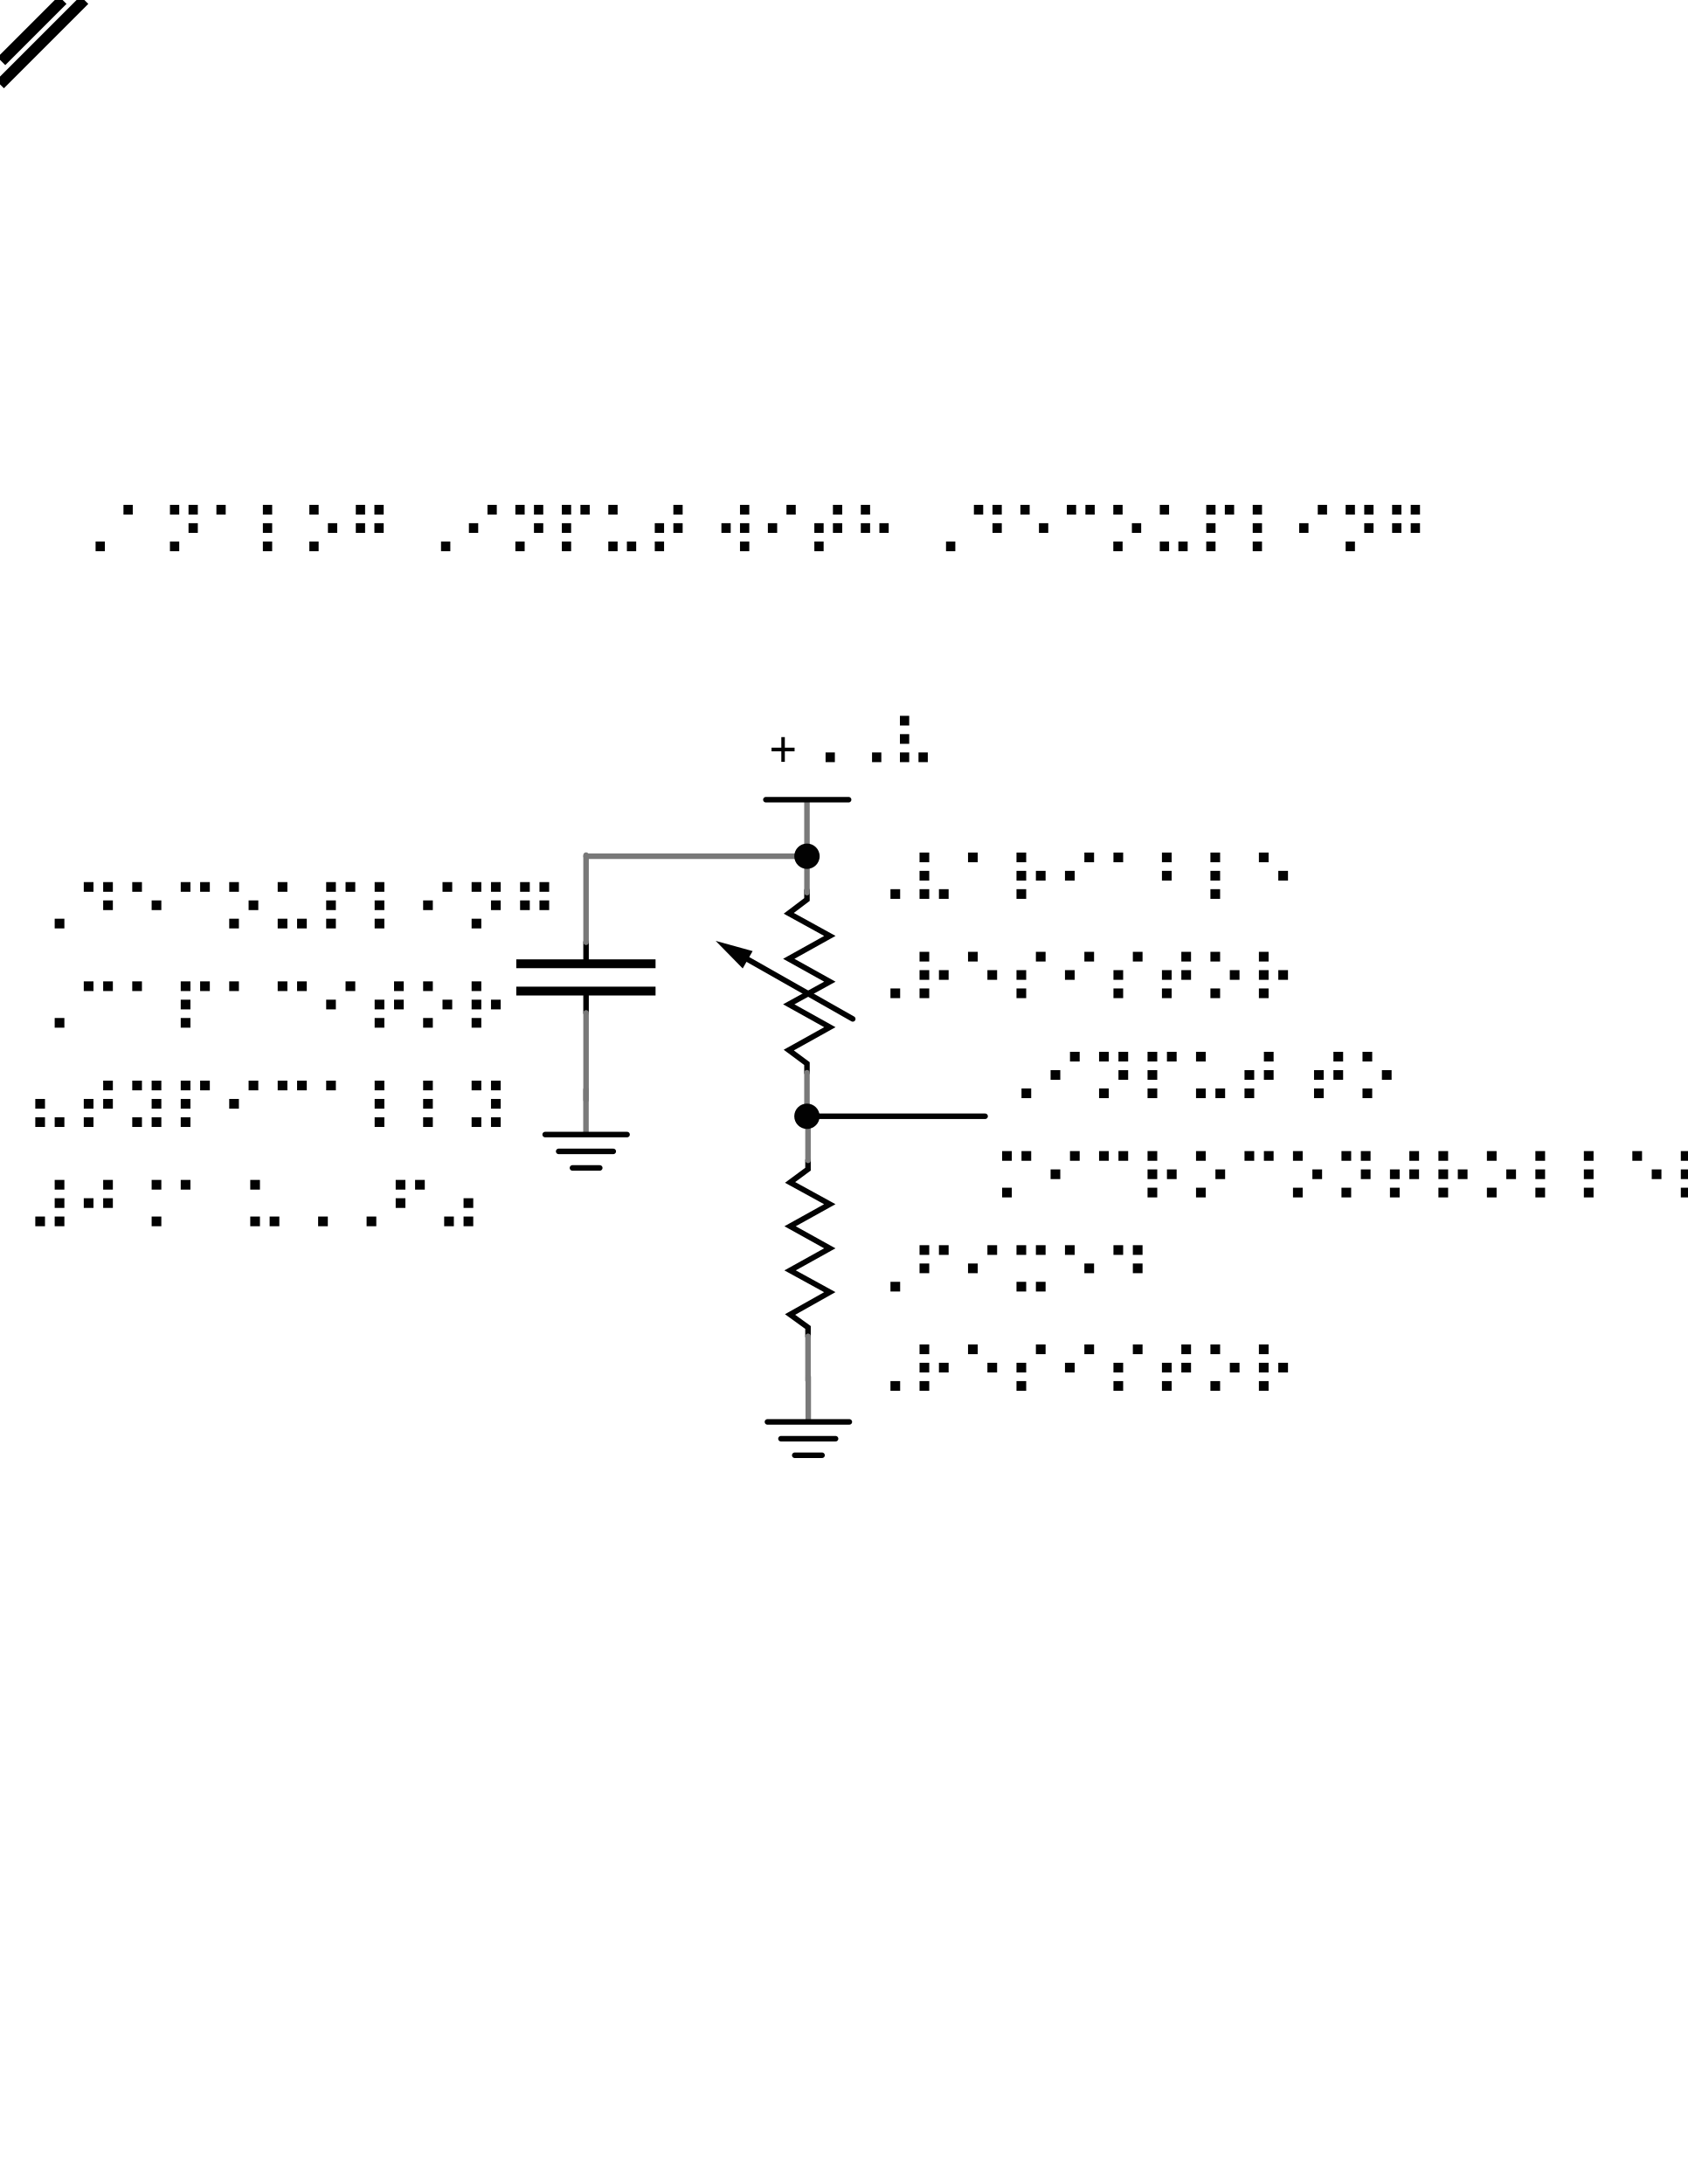
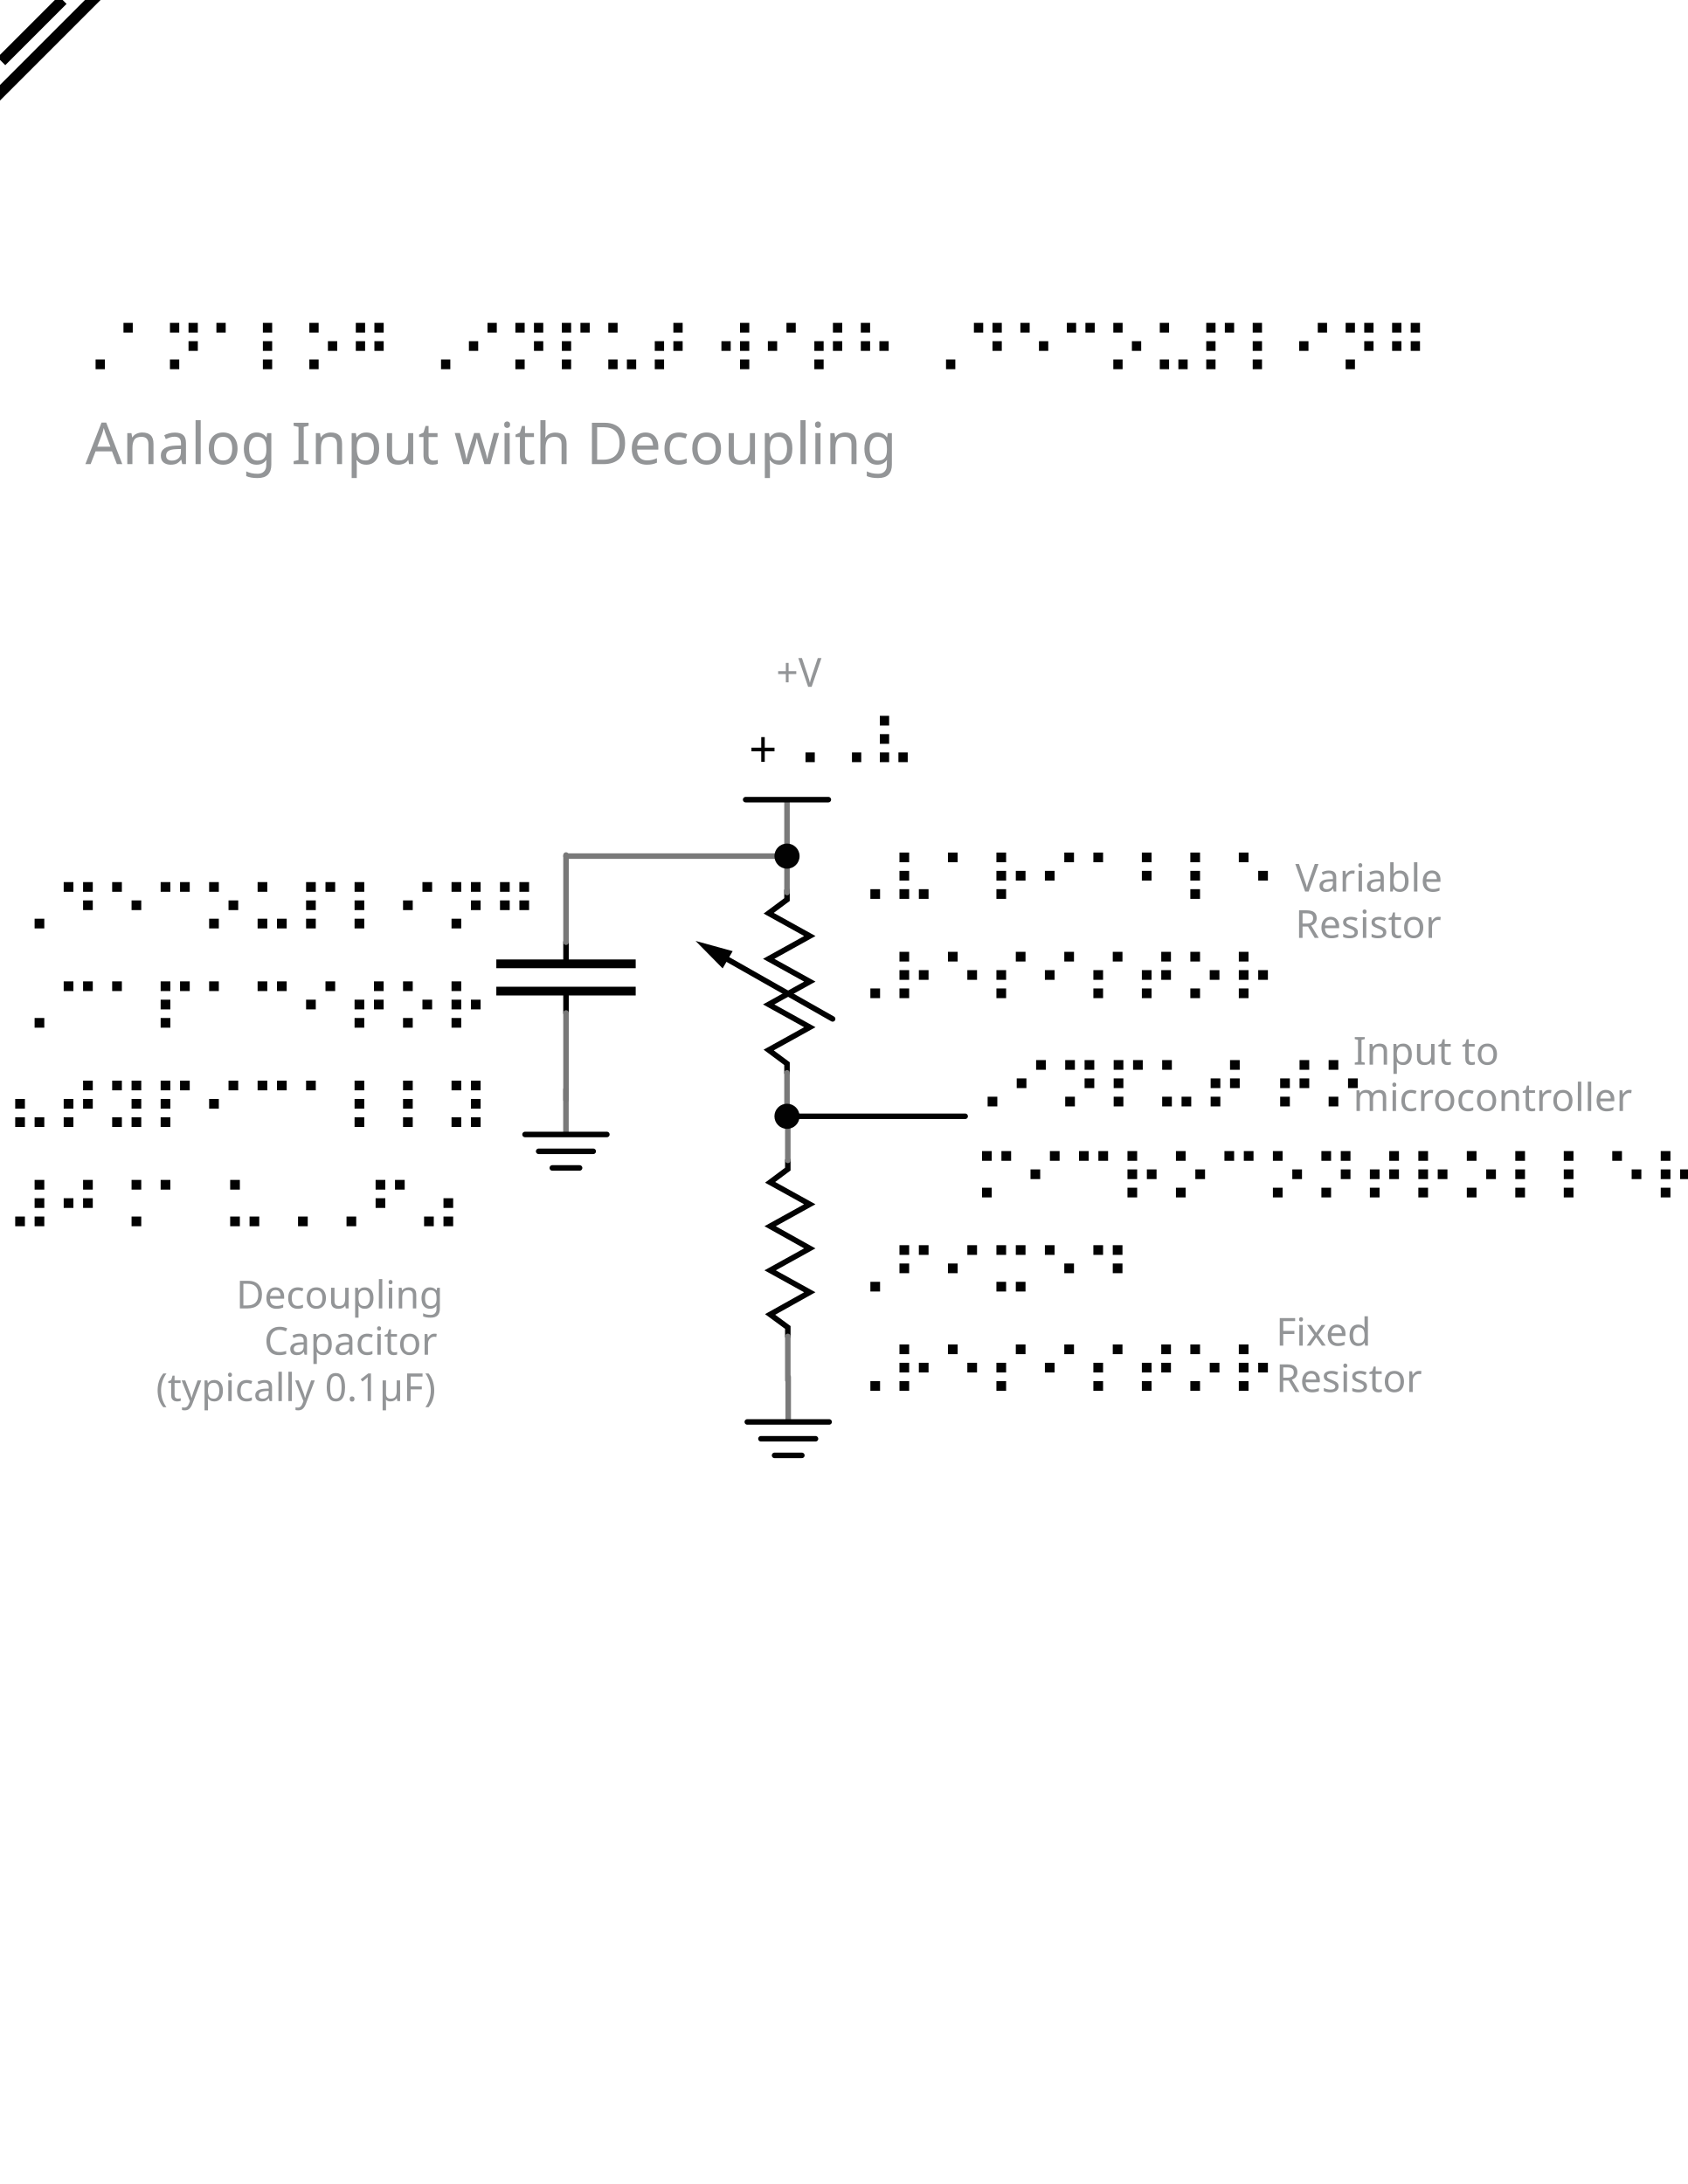
- <svg xmlns="http://www.w3.org/2000/svg" version="1.1" id="Layer_1" x="0px" y="0px" viewBox="0 0 612 792" style="enable-background:new 0 0 612 792;" xml:space="preserve">
-   <style type="text/css">
- 	.st0{fill:none;stroke:#797979;stroke-width:2;stroke-linecap:round;}
- 	.st1{fill:none;stroke:#020202;stroke-width:2;stroke-linecap:round;}
- 	.st2{fill:none;stroke:#7A7A7A;stroke-width:2;stroke-linecap:round;}
- 	.st3{fill:none;stroke:#7A7A7A;stroke-width:2;stroke-linecap:round;stroke-miterlimit:10;}
- 	.st4{fill:none;stroke:#010101;stroke-width:2;stroke-linecap:round;}
- 	.st5{fill:#010101;}
- 	.st6{fill:#020202;}
- 	.st7{fill:none;stroke:#000000;stroke-width:2;stroke-linecap:round;}
- 	.st8{fill:none;stroke:#787878;stroke-width:2;stroke-linecap:round;}
- 	.st9{display:none;}
- 	.st10{display:inline;fill:#020202;}
- 	.st11{font-family:'ArialMT';}
- 	.st12{font-size:17.317px;}
- 	.st13{display:inline;}
- 	.st14{font-size:16.598px;}
- 	.st15{font-size:18.546px;}
- 	.st16{font-family:'AppleBraille';}
- 	.st17{font-size:24px;}
- 	.st18{fill:none;stroke:#000000;stroke-width:4;stroke-miterlimit:10;}
- </style>
+ <svg xmlns="http://www.w3.org/2000/svg" version="1.1" id="Layer_1" x="0px" y="0px" width="612px" height="792px" viewBox="0 0 612 792" enable-background="new 0 0 612 792" xml:space="preserve">
  <g id="Layer_1_2_">
    <g id="Schematic">
      <g id="Layer_1_1_">
-         <line class="st0" x1="212.5" y1="310.5" x2="292.6" y2="310.5" />
+         <line fill="none" stroke="#797979" stroke-width="2" stroke-linecap="round" x1="205.232" y1="310.459" x2="285.364" y2="310.459" />
        <g>
          <g transform="translate(91.6785,50.587)">
            <g id="schematic_5_">
-               <polyline class="st1" points="201.3,434 201.3,430.8 194.8,426.1 209.2,418 194.8,410.1 209.2,402.1 194.8,394.1 209.2,386.1         194.8,378.2 201.3,373.4 201.3,370.2       " />
-               <line id="connector1pin_5_" class="st2" x1="201.3" y1="450" x2="201.3" y2="434" />
+               <polyline fill="none" stroke="#020202" stroke-width="2" stroke-linecap="round" points="193.977,434.035 193.977,430.789         187.564,426.076 201.937,418.039 187.564,410.08 201.937,402.121 187.564,394.085 201.937,386.126 187.564,378.167         193.977,373.376 193.977,370.208       " />
+               <line id="connector1pin_5_" fill="none" stroke="#7A7A7A" stroke-width="2" stroke-linecap="round" x1="193.977" y1="449.953" x2="193.977" y2="434.035" />
              <g id="connector1terminal_5_">
						</g>
-               <line id="connector0pin_5_" class="st2" x1="201.3" y1="354.2" x2="201.3" y2="370.2" />
+               <line id="connector0pin_5_" fill="none" stroke="#7A7A7A" stroke-width="2" stroke-linecap="round" x1="193.977" y1="354.212" x2="193.977" y2="370.208" />
              <g id="connector0terminal_5_">
						</g>
            </g>
          </g>
        </g>
        <g>
          <g transform="translate(46.5692,160.233)">
            <g id="schematic_8_">
-               <path id="connector0pin_8_" class="st2" d="M246.5,355.1v-16" />
+               <path id="connector0pin_8_" fill="none" stroke="#7A7A7A" stroke-width="2" stroke-linecap="round" d="M239.234,355.102        v-15.996" />
              <g id="connector0terminal_8_">
						</g>
-               <path id="path4098" class="st1" d="M231.7,355.4h29.7" />
-               <path id="path4100" class="st1" d="M236.6,361.5h19.8" />
-               <path id="path4102" class="st1" d="M251.5,367.5h-9.9" />
+               <path id="path4098" fill="none" stroke="#020202" stroke-width="2" stroke-linecap="round" d="M224.398,355.411h29.673" />
+               <path id="path4100" fill="none" stroke="#020202" stroke-width="2" stroke-linecap="round" d="M229.343,361.515h19.782" />
+               <path id="path4102" fill="none" stroke="#020202" stroke-width="2" stroke-linecap="round" d="M244.179,367.542h-9.891" />
            </g>
          </g>
        </g>
        <g>
          <g transform="translate(46.5692,160.233)">
            <g id="schematic_1_">
-               <path id="connector0pin_1_" class="st2" d="M165.9,250.9v-16" />
+               <path id="connector0pin_1_" fill="none" stroke="#7A7A7A" stroke-width="2" stroke-linecap="round" d="M158.639,250.861        v-15.996" />
              <g id="connector0terminal_1_">
						</g>
-               <path id="path4098_1_" class="st1" d="M151.1,251.2h29.7" />
-               <path id="path4100_1_" class="st1" d="M156,257.3h19.8" />
-               <path id="path4102_1_" class="st1" d="M170.9,263.3H161" />
+               <path id="path4098_1_" fill="none" stroke="#020202" stroke-width="2" stroke-linecap="round" d="M143.802,251.169h29.673" />
+               <path id="path4100_1_" fill="none" stroke="#020202" stroke-width="2" stroke-linecap="round" d="M148.748,257.275h19.782" />
+               <path id="path4102_1_" fill="none" stroke="#020202" stroke-width="2" stroke-linecap="round" d="M163.584,263.301h-9.891" />
            </g>
          </g>
        </g>
-         <line id="connector0pin_10_" class="st3" x1="292.6" y1="290.5" x2="292.6" y2="307.1" />
-         <path class="st1" d="M277.7,290h30" />
-         <line class="st1" x1="292.9" y1="404.8" x2="357.2" y2="404.8" />
+         <line id="connector0pin_10_" fill="none" stroke="#7A7A7A" stroke-width="2" stroke-linecap="round" stroke-miterlimit="10" x1="285.364" y1="290.523" x2="285.364" y2="307.136" />
+         <path fill="none" stroke="#020202" stroke-width="2" stroke-linecap="round" d="M270.372,289.982h29.982" />
+         <line fill="none" stroke="#020202" stroke-width="2" stroke-linecap="round" x1="285.595" y1="404.809" x2="349.963" y2="404.809" />
        <g id="schematic_6_">
-           <line class="st4" x1="269" y1="346.7" x2="309.2" y2="369.5" />
-           <polygon class="st5" points="269.3,351.2 259.5,341.2 272.9,344.9     " />
-           <polyline class="st4" points="292.6,389 292.6,385.7 286,380.8 300.9,372.5 286,364.2 300.9,356 286,347.7 300.9,339.4       286,331.2 292.6,326.2 292.6,322.9     " />
+           <line fill="none" stroke="#010101" stroke-width="2" stroke-linecap="round" x1="261.718" y1="346.7" x2="301.9" y2="369.496" />
+           <polygon fill="#010101" points="262.027,351.182 252.214,341.214 265.659,344.923     " />
+           <polyline fill="none" stroke="#010101" stroke-width="2" stroke-linecap="round" points="285.364,389.045 285.364,385.723       278.718,380.777 293.632,372.509 278.718,364.241 293.632,355.973 278.718,347.705 293.632,339.437 278.718,331.168       285.364,326.223 285.364,322.9     " />
          <g id="connector1terminal_6_">
				</g>
-           <line id="connector0pin_6_" class="st0" x1="292.6" y1="404.8" x2="292.6" y2="389" />
+           <line id="connector0pin_6_" fill="none" stroke="#797979" stroke-width="2" stroke-linecap="round" x1="285.364" y1="404.809" x2="285.364" y2="389.045" />
          <g id="connector0terminal_6_">
				</g>
-           <line id="connector2pin_2_" class="st0" x1="292.6" y1="307.1" x2="292.6" y2="323.7" />
+           <line id="connector2pin_2_" fill="none" stroke="#797979" stroke-width="2" stroke-linecap="round" x1="285.364" y1="307.136" x2="285.364" y2="323.673" />
          <g id="connector2terminal_2_">
				</g>
        </g>
-         <circle class="st6" cx="292.6" cy="404.8" r="4.6" />
-         <circle class="st6" cx="292.6" cy="310.5" r="4.6" />
+         <circle fill="#020202" cx="285.364" cy="404.809" r="4.559" />
+         <circle fill="#020202" cx="285.364" cy="310.459" r="4.559" />
        <g>
-           <line class="st7" x1="212.5" y1="341.7" x2="212.5" y2="347.9" />
-           <line class="st7" x1="212.5" y1="367.3" x2="212.5" y2="361" />
-           <rect x="187.2" y="357.8" width="50.5" height="3.2" />
-           <rect x="187.2" y="347.9" width="50.5" height="3.2" />
-           <line id="connector1pin_7_" class="st8" x1="212.5" y1="310.1" x2="212.5" y2="341.7" />
-           <line id="connector0pin_7_" class="st8" x1="212.5" y1="398.9" x2="212.5" y2="367.3" />
+           <line fill="none" stroke="#000000" stroke-width="2" stroke-linecap="round" x1="205.232" y1="341.677" x2="205.232" y2="347.937" />
+           <line fill="none" stroke="#000000" stroke-width="2" stroke-linecap="round" x1="205.232" y1="367.332" x2="205.232" y2="360.996" />
+           <rect x="179.964" y="357.827" width="50.536" height="3.168" />
+           <rect x="179.964" y="347.937" width="50.536" height="3.168" />
+           <line id="connector1pin_7_" fill="none" stroke="#787878" stroke-width="2" stroke-linecap="round" x1="205.232" y1="310.073" x2="205.232" y2="341.677" />
+           <line id="connector0pin_7_" fill="none" stroke="#787878" stroke-width="2" stroke-linecap="round" x1="205.232" y1="398.859" x2="205.232" y2="367.332" />
        </g>
      </g>
-       <g id="plaintext" class="st9">
-         <text id="label" transform="matrix(0.9585 0 0 1 315.8691 278.3342)" class="st10 st11 st12">+V</text>
-         <text id="label_2_" transform="matrix(0.9585 0 0 1 25.3237 193.3338)" class="st10 st11 st12">Analog Input with Decoupling</text>
-         <g class="st13">
-           <text transform="matrix(1 0 0 1 399.1182 395.7148)" class="st6 st11 st14">Input to </text>
-           <text transform="matrix(1 0 0 1 399.1182 415.6318)" class="st6 st11 st14">microcontroller</text>
+       <g id="plaintext" display="none">
+         <text id="label" transform="matrix(0.9585 0 0 1 315.8691 278.334)" display="inline" fill="#020202" font-family="'ArialMT'" font-size="17.317">+V</text>
+         <text id="label_2_" transform="matrix(0.9585 0 0 1 25.3242 193.334)" display="inline" fill="#020202" font-family="'ArialMT'" font-size="17.317">Analog Input with Decoupling</text>
+         <g display="inline">
+           <text transform="matrix(1 0 0 1 399.1182 395.7148)" fill="#020202" font-family="'ArialMT'" font-size="16.598">Input to </text>
+           <text transform="matrix(1 0 0 1 399.1182 415.6318)" fill="#020202" font-family="'ArialMT'" font-size="16.598">microcontroller</text>
        </g>
-         <g class="st13">
-           <text transform="matrix(1 0 0 1 349.3271 342.6436)" class="st6 st11 st14">Variable</text>
-           <text transform="matrix(1 0 0 1 349.3271 362.5605)" class="st6 st11 st14">Resistor</text>
+         <g display="inline">
+           <text transform="matrix(1 0 0 1 349.3271 342.6436)" fill="#020202" font-family="'ArialMT'" font-size="16.598">Variable</text>
+           <text transform="matrix(1 0 0 1 349.3271 362.5605)" fill="#020202" font-family="'ArialMT'" font-size="16.598">Resistor</text>
        </g>
-         <g class="st13">
-           <text transform="matrix(1 0 0 1 138.2451 338.0957)" class="st6 st11 st14">Decoupling</text>
-           <text transform="matrix(1 0 0 1 150.2554 358.0127)" class="st6 st11 st14">Capacitor</text>
-           <text transform="matrix(1 0 0 1 103.8188 377.9297)" class="st6 st11 st14">(typically 0.1µF)</text>
+         <g display="inline">
+           <text transform="matrix(1 0 0 1 138.2451 338.0957)" fill="#020202" font-family="'ArialMT'" font-size="16.598">Decoupling</text>
+           <text transform="matrix(1 0 0 1 150.2554 358.0127)" fill="#020202" font-family="'ArialMT'" font-size="16.598">Capacitor</text>
+           <text transform="matrix(1 0 0 1 103.8188 377.9297)" fill="#020202" font-family="'ArialMT'" font-size="16.598">(typically 0.1µF)</text>
        </g>
-         <g class="st13">
-           <text transform="matrix(1 0 0 1 349.3271 446.5742)" class="st6 st11 st14">Fixed</text>
-           <text transform="matrix(1 0 0 1 349.3271 466.4912)" class="st6 st11 st14">Resistor</text>
+         <g display="inline">
+           <text transform="matrix(1 0 0 1 349.3271 446.5742)" fill="#020202" font-family="'ArialMT'" font-size="16.598">Fixed</text>
+           <text transform="matrix(1 0 0 1 349.3271 466.4912)" fill="#020202" font-family="'ArialMT'" font-size="16.598">Resistor</text>
        </g>
      </g>
-       <text transform="matrix(0.9585 0 0 1 278.8691 278.3342)" class="st6 st11 st15">+</text>
+       <text transform="matrix(0.9585 0 0 1 271.5874 278.334)" fill="#020202" font-family="'ArialMT'" font-size="18.546">+</text>
    </g>
    <g id="Braille">
-       <text transform="matrix(0.9585 0 0 1 289.2383 278.3342)" class="st6 st16 st17">⠠⠠⠧</text>
+       <text transform="matrix(0.9585 0 0 1 281.9565 278.334)" fill="#020202" font-family="'AppleBraille'" font-size="24">⠠⠠⠧</text>
      <g>
-         <text transform="matrix(1 0 0 1 359.8447 400.1777)" class="st6 st16 st17">⠠⠊⠝⠏⠥⠞ ⠞⠕</text>
-         <text transform="matrix(1 0 0 1 359.8447 436.1777)" class="st6 st16 st17">⠍⠊⠉⠗⠕⠉⠕⠝⠞⠗⠕⠇⠇⠑⠗ </text>
+         <text transform="matrix(1 0 0 1 347.5625 403.1777)" fill="#020202" font-family="'AppleBraille'" font-size="24">⠠⠊⠝⠏⠥⠞ ⠞⠕</text>
+         <text transform="matrix(1 0 0 1 352.5625 436.1777)" fill="#020202" font-family="'AppleBraille'" font-size="24">⠍⠊⠉⠗⠕⠉⠕⠝⠞⠗⠕⠇⠇⠑⠗ </text>
      </g>
      <g>
-         <text transform="matrix(1 0 0 1 312.3271 327.916)" class="st6 st16 st17">⠠⠧⠁⠗⠊⠁⠃⠇⠑</text>
-         <text transform="matrix(1 0 0 1 312.3271 363.916)" class="st6 st16 st17">⠠⠗⠑⠎⠊⠎⠞⠕⠗ </text>
+         <text transform="matrix(1 0 0 1 305.0454 327.916)" fill="#020202" font-family="'AppleBraille'" font-size="24">⠠⠧⠁⠗⠊⠁⠃⠇⠑</text>
+         <text transform="matrix(1 0 0 1 305.0454 363.916)" fill="#020202" font-family="'AppleBraille'" font-size="24">⠠⠗⠑⠎⠊⠎⠞⠕⠗ </text>
      </g>
      <g>
-         <text transform="matrix(1 0 0 1 9.2817 338.6309)" class="st6 st16 st17">⠠⠙⠑⠉⠕⠥⠏⠇⠊⠝⠛</text>
-         <text transform="matrix(1 0 0 1 9.2817 374.6309)" class="st6 st16 st17">⠠⠉⠁⠏⠁⠉⠊⠞⠕⠗</text>
-         <text transform="matrix(1 0 0 1 9.2817 410.6309)" class="st6 st16 st17">⠦⠞⠽⠏⠊⠉⠁⠇⠇⠽</text>
-         <text transform="matrix(1 0 0 1 9.2817 446.6309)" class="st6 st16 st17">⠼⠚⠨⠁ ⠥⠠⠠⠋⠴   </text>
+         <text transform="matrix(1 0 0 1 2 338.6309)" fill="#020202" font-family="'AppleBraille'" font-size="24">⠠⠙⠑⠉⠕⠥⠏⠇⠊⠝⠛</text>
+         <text transform="matrix(1 0 0 1 2 374.6309)" fill="#020202" font-family="'AppleBraille'" font-size="24">⠠⠉⠁⠏⠁⠉⠊⠞⠕⠗</text>
+         <text transform="matrix(1 0 0 1 2 410.6309)" fill="#020202" font-family="'AppleBraille'" font-size="24">⠦⠞⠽⠏⠊⠉⠁⠇⠇⠽</text>
+         <text transform="matrix(1 0 0 1 2 446.6309)" fill="#020202" font-family="'AppleBraille'" font-size="24">⠼⠚⠨⠁ ⠥⠠⠠⠋⠴   </text>
      </g>
      <g>
-         <text transform="matrix(1 0 0 1 312.3271 470.3018)" class="st6 st16 st17">⠠⠋⠊⠭⠑⠙ </text>
-         <text transform="matrix(1 0 0 1 312.3271 506.3018)" class="st6 st16 st17">⠠⠗⠑⠎⠊⠎⠞⠕⠗</text>
+         <text transform="matrix(1 0 0 1 305.0454 470.3018)" fill="#020202" font-family="'AppleBraille'" font-size="24">⠠⠋⠊⠭⠑⠙ </text>
+         <text transform="matrix(1 0 0 1 305.0454 506.3018)" fill="#020202" font-family="'AppleBraille'" font-size="24">⠠⠗⠑⠎⠊⠎⠞⠕⠗</text>
      </g>
-       <text id="label_3_" transform="matrix(0.9585 0 0 1 24.5513 201.8338)" class="st6 st16 st17">⠠⠁⠝⠁⠇⠕⠛ ⠠⠊⠝⠏⠥⠞ ⠺⠊⠞⠓ ⠠⠙⠑⠉⠕⠥⠏⠇⠊⠝⠛</text>
+       <text id="label_3_" transform="matrix(0.9585 0 0 1 24.5513 135.834)" fill="#020202" font-family="'AppleBraille'" font-size="24">⠠⠁⠝⠁⠇⠕⠛ ⠠⠊⠝⠏⠥⠞ ⠺⠊⠞⠓ ⠠⠙⠑⠉⠕⠥⠏⠇⠊⠝⠛</text>
    </g>
    <g id="Plain_Text">
	</g>
  </g>
-   <g id="Top_Left_Corner_Strokes">
-     <g>
-       <line class="st18" x1="22.7" y1="0" x2="0.5" y2="22.2" />
-       <line class="st18" x1="30.6" y1="0" x2="0" y2="30.6" />
-     </g>
+   <line fill="none" stroke="#000000" stroke-width="4" stroke-miterlimit="10" x1="22.719" y1="0" x2="0.5" y2="22.219" />
+   <line fill="none" stroke="#000000" stroke-width="4" stroke-miterlimit="10" x1="37.125" y1="-3.5" x2="-4.5" y2="38.125" />
+   <g>
+     <text id="label_1_" transform="matrix(0.9585 0 0 1 281.4497 249.0684)" fill="#939597" font-family="'Arial-Black'" font-size="14.607">+V</text>
+   </g>
+   <g>
+     <text transform="matrix(1 0 0 1 469.6719 323.3125)" fill="#939597" font-family="'ArialMT'" font-size="14">Variable</text>
+     <text transform="matrix(1 0 0 1 469.6719 340.1143)" fill="#939597" font-family="'ArialMT'" font-size="14">Resistor</text>
+   </g>
+   <g>
+     <text transform="matrix(1 0 0 1 30.9526 168.3125)" fill="#939597" font-family="'ArialMT'" font-size="21">Analog Input with Decoupling</text>
+   </g>
+   <g>
+     <text transform="matrix(1 0 0 1 85.6226 474.4785)" fill="#939597" font-family="'ArialMT'" font-size="14">Decoupling</text>
+     <text transform="matrix(1 0 0 1 95.7534 491.2773)" fill="#939597" font-family="'ArialMT'" font-size="14">Capacitor</text>
+     <text transform="matrix(1 0 0 1 56.5835 508.0771)" fill="#939597" font-family="'ArialMT'" font-size="14">(typically 0.1µF)</text>
+   </g>
+   <g>
+     <text transform="matrix(1 0 0 1 462.6719 487.9785)" fill="#939597" font-family="'ArialMT'" font-size="14">Fixed</text>
+     <text transform="matrix(1 0 0 1 462.6719 504.7793)" fill="#939597" font-family="'ArialMT'" font-size="14">Resistor</text>
+   </g>
+   <g>
+     <text transform="matrix(1 0 0 1 490.6699 386.0811)" fill="#939597" font-family="'ArialMT'" font-size="14">Input to </text>
+     <text transform="matrix(1 0 0 1 490.6699 402.8789)" fill="#939597" font-family="'ArialMT'" font-size="14">microcontroller</text>
  </g>
</svg>
